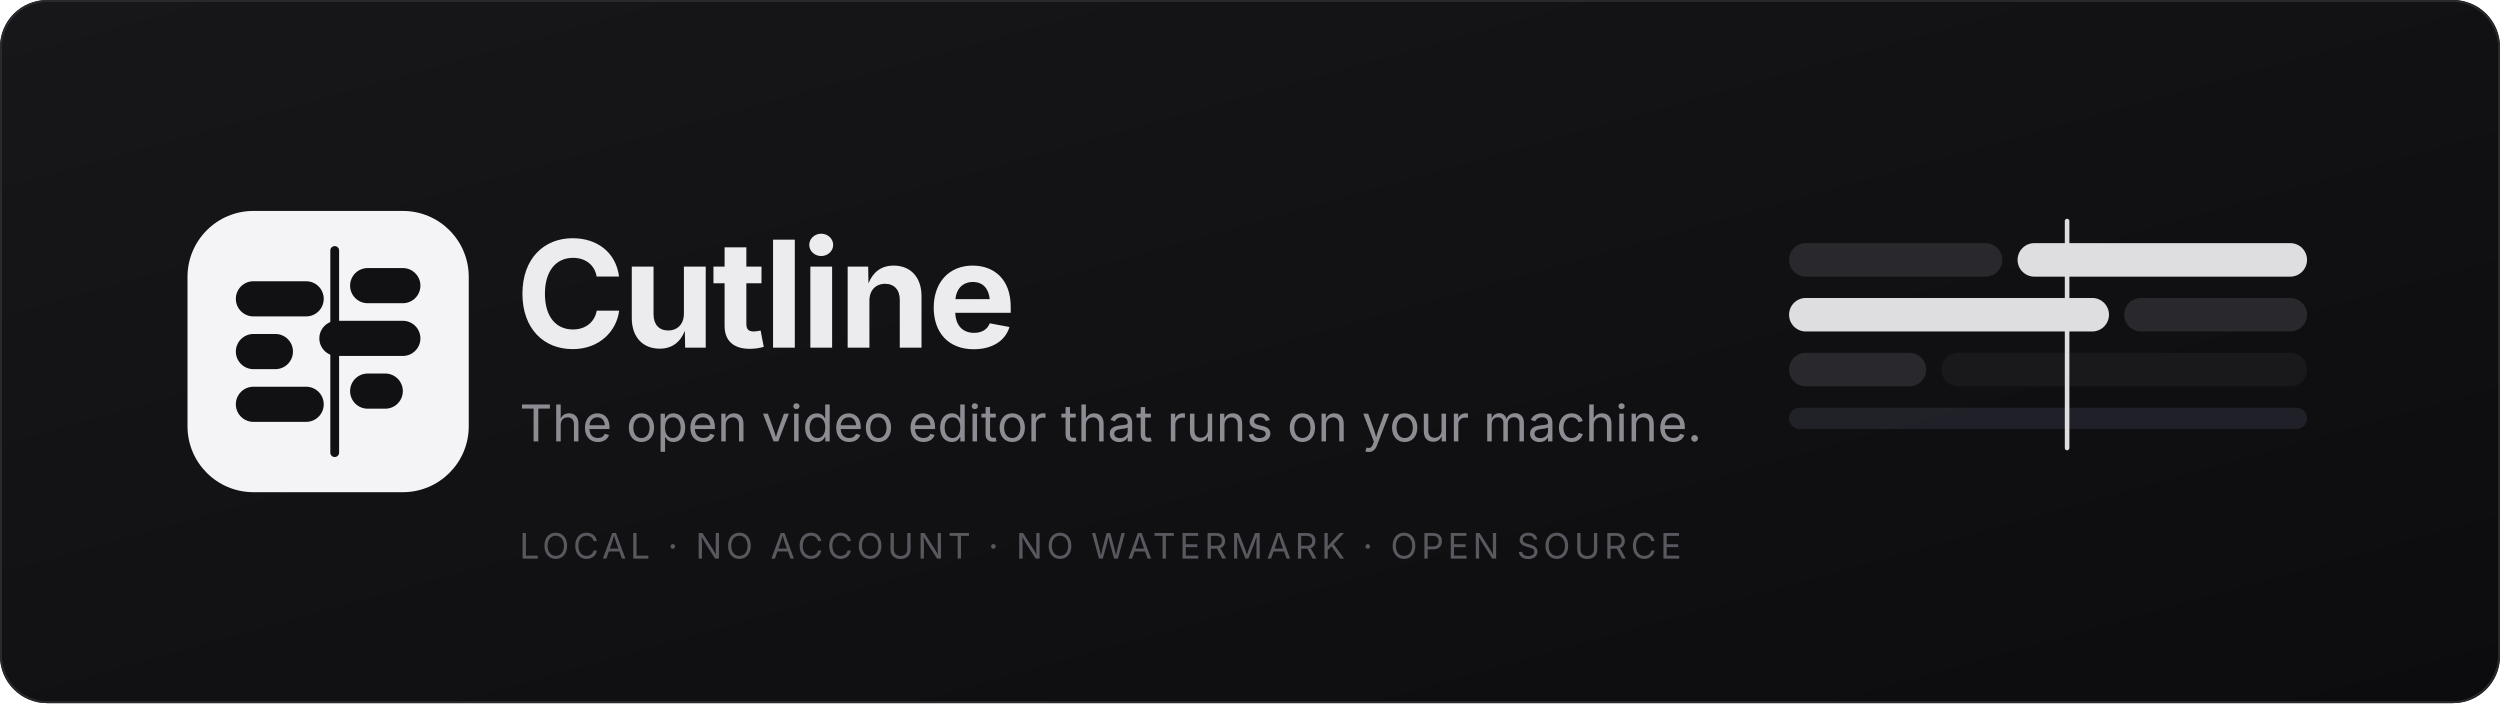
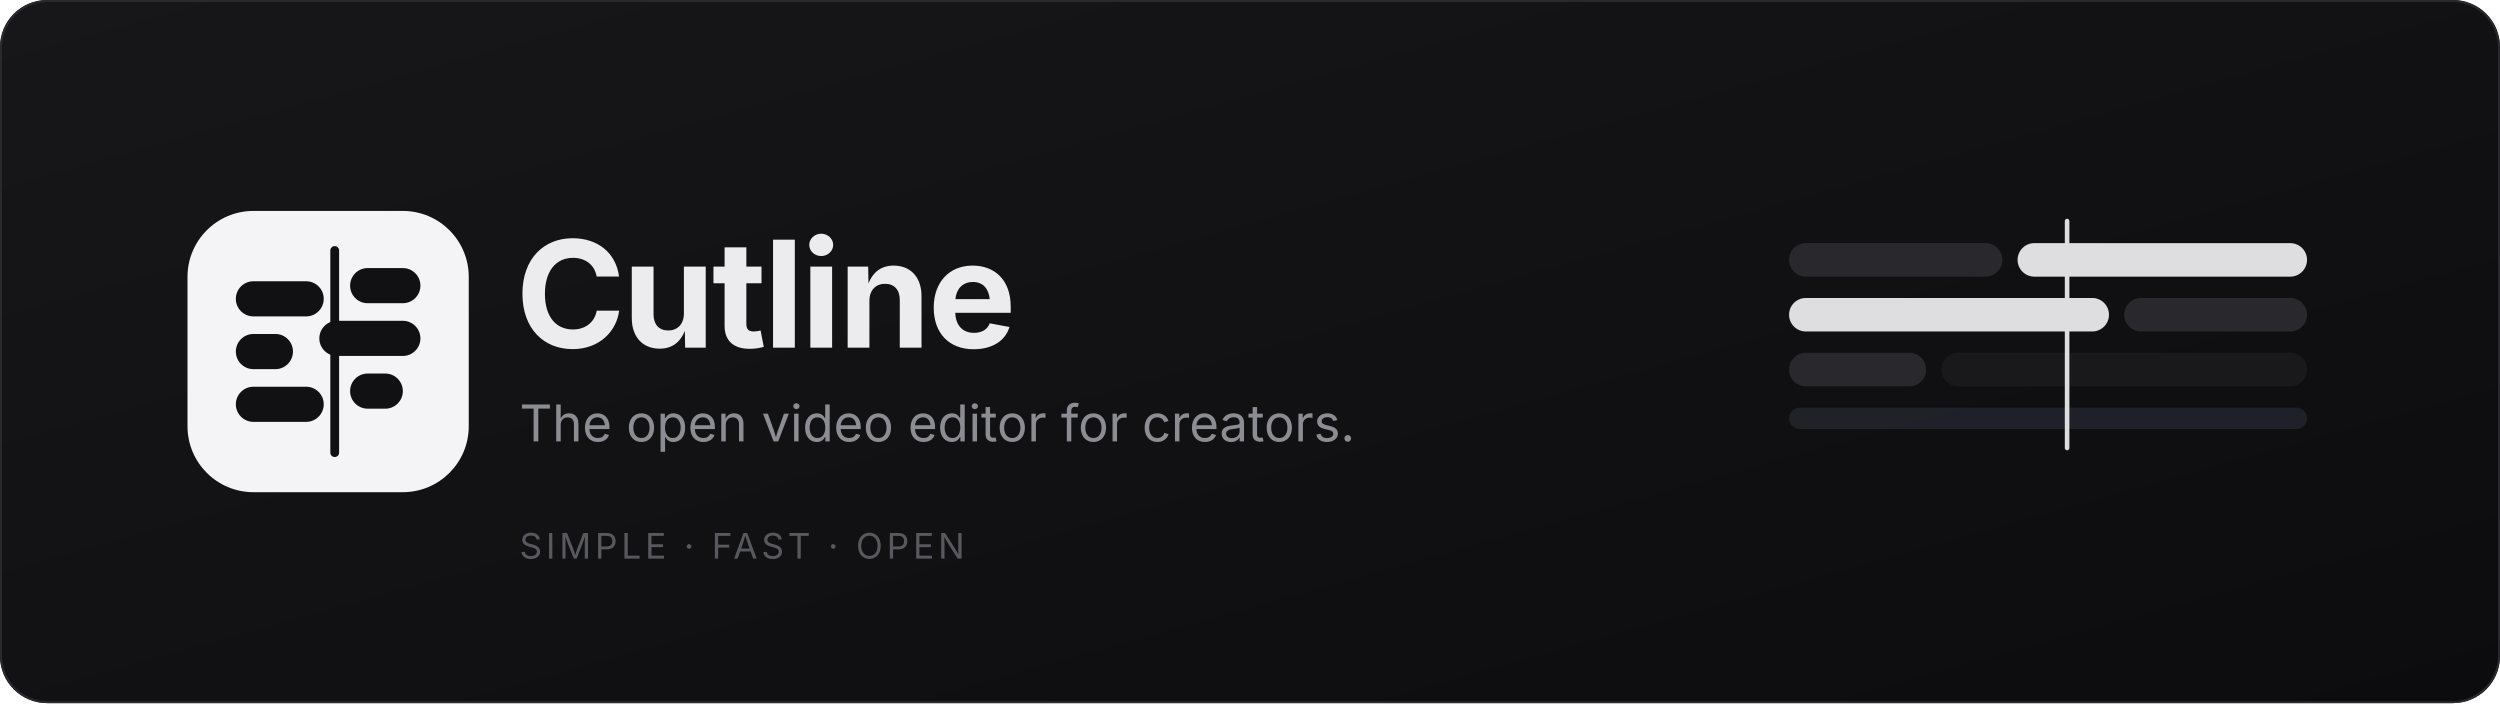
<svg xmlns="http://www.w3.org/2000/svg" width="1280" height="360" viewBox="0 0 1280 360">
  <defs>
    <linearGradient id="bg" x1="0" y1="0" x2="1" y2="1">
      <stop offset="0" stop-color="#17171A" />
      <stop offset="1" stop-color="#0C0C0E" />
    </linearGradient>
  </defs>
  <rect width="1280" height="360" rx="24" fill="url(#bg)" />
  <rect x="0.5" y="0.5" width="1279" height="359" rx="24" fill="none" stroke="#29292E" />
  <g transform="translate(96 108) scale(2.25)">
    <rect width="64" height="64" rx="15" fill="#F4F4F6" />
    <g fill="#111113">
      <rect x="11" y="16" width="20" height="8" rx="4" />
      <rect x="11" y="28" width="13" height="8" rx="4" />
      <rect x="11" y="40" width="20" height="8" rx="4" />
      <rect x="37" y="13" width="16" height="8" rx="4" />
      <rect x="30" y="25" width="23" height="8" rx="4" />
      <rect x="37" y="37" width="12" height="8" rx="4" />
    </g>
    <rect x="32.5" y="8" width="2" height="48" rx="1" fill="#111113" />
  </g>
  <text x="264" y="178" font-family="Inter, 'Segoe UI', Helvetica, Arial, sans-serif" font-size="76" font-weight="700" fill="#ECECEE" letter-spacing="-1.5">Cutline</text>
-   <text x="266" y="226" font-family="Inter, 'Segoe UI', Helvetica, Arial, sans-serif" font-size="26" fill="#8C8C93">The open video editor that runs on your machine.</text>
+   <text x="266" y="226" font-family="Inter, 'Segoe UI', Helvetica, Arial, sans-serif" font-size="26" fill="#8C8C93">The open video editor for creators.</text>
  <g opacity="0.9" transform="translate(916 112) scale(0.78) translate(-840 -80)">
    <rect x="840" y="96" width="140" height="22" rx="11" fill="#2B2B30" />
    <rect x="990" y="96" width="190" height="22" rx="11" fill="#F4F4F6" />
    <rect x="840" y="132" width="210" height="22" rx="11" fill="#F4F4F6" />
    <rect x="1060" y="132" width="120" height="22" rx="11" fill="#2B2B30" />
    <rect x="840" y="168" width="90" height="22" rx="11" fill="#2B2B30" />
    <rect x="940" y="168" width="240" height="22" rx="11" fill="#22222699" />
    <rect x="840" y="204" width="340" height="14" rx="7" fill="#22222A" />
    <rect x="1021" y="80" width="3" height="152" rx="1.5" fill="#F4F4F6" />
  </g>
-   <text x="266" y="286" font-family="Inter, 'Segoe UI', Helvetica, Arial, sans-serif" font-size="18" fill="#58585F" letter-spacing="2">LOCAL  ·  NO ACCOUNT  ·  NO WATERMARK  ·  OPEN SOURCE</text>
+   <text x="266" y="286" font-family="Inter, 'Segoe UI', Helvetica, Arial, sans-serif" font-size="18" fill="#58585F" letter-spacing="2">SIMPLE  ·  FAST  ·  OPEN</text>
</svg>
